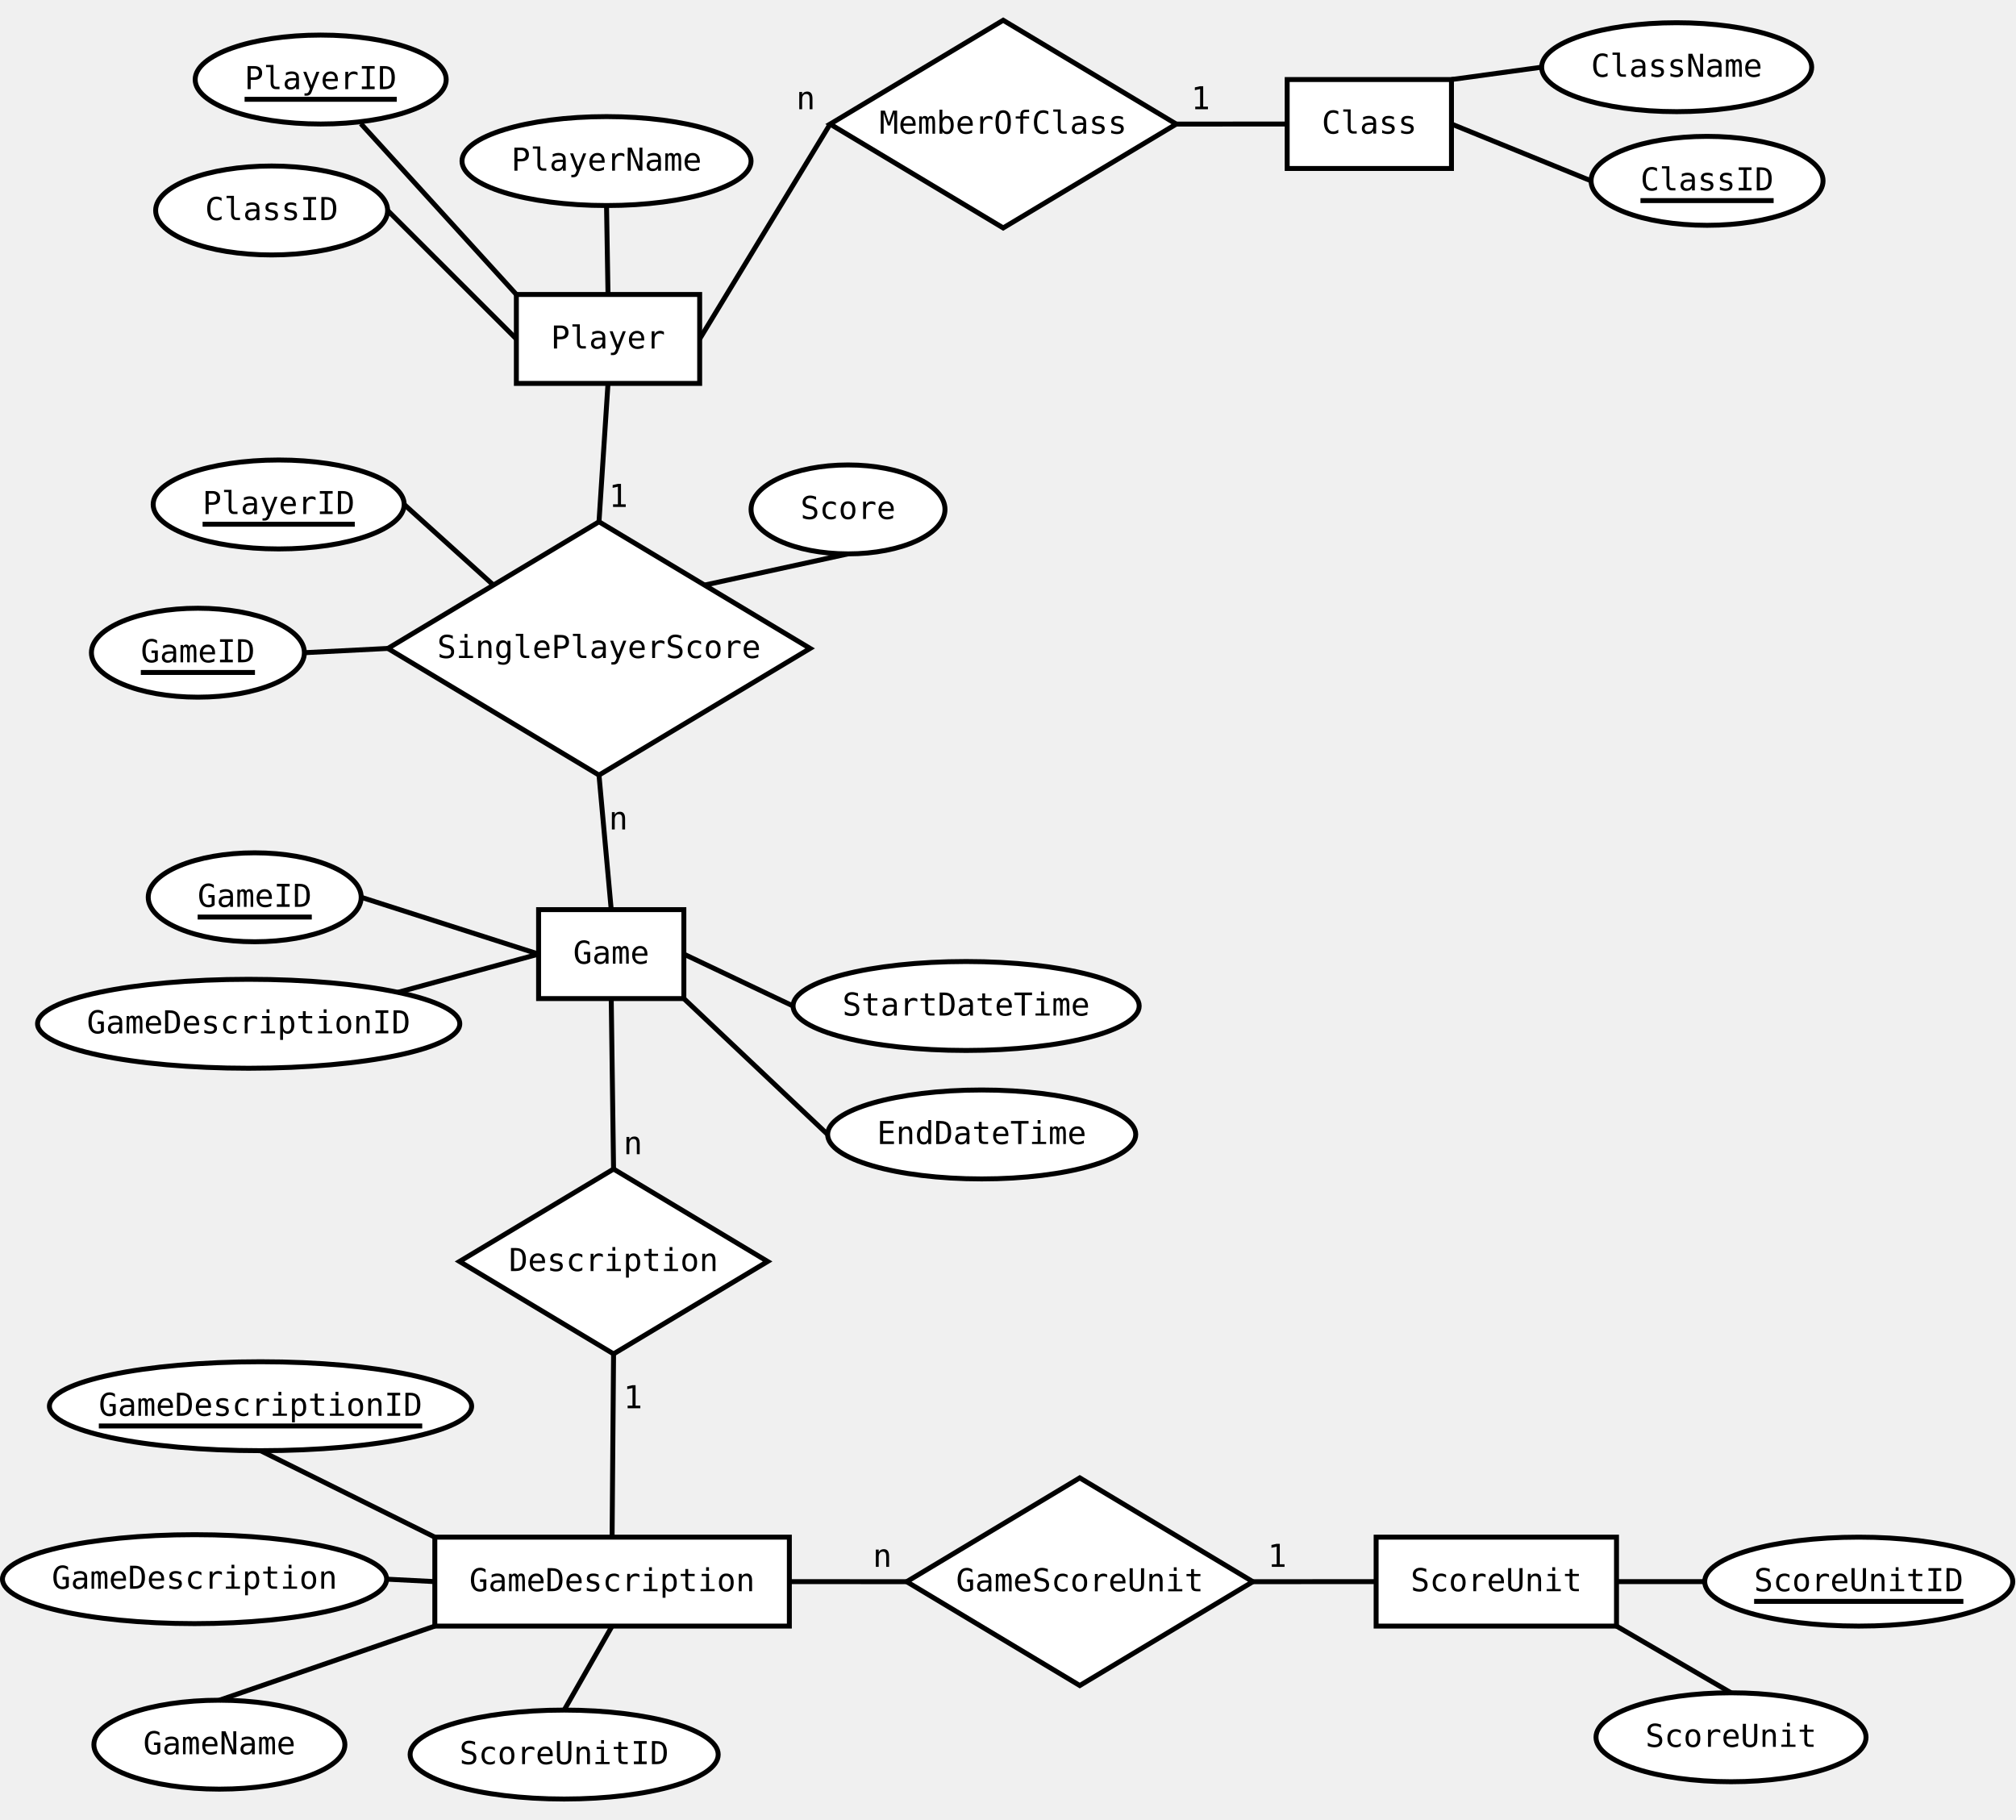
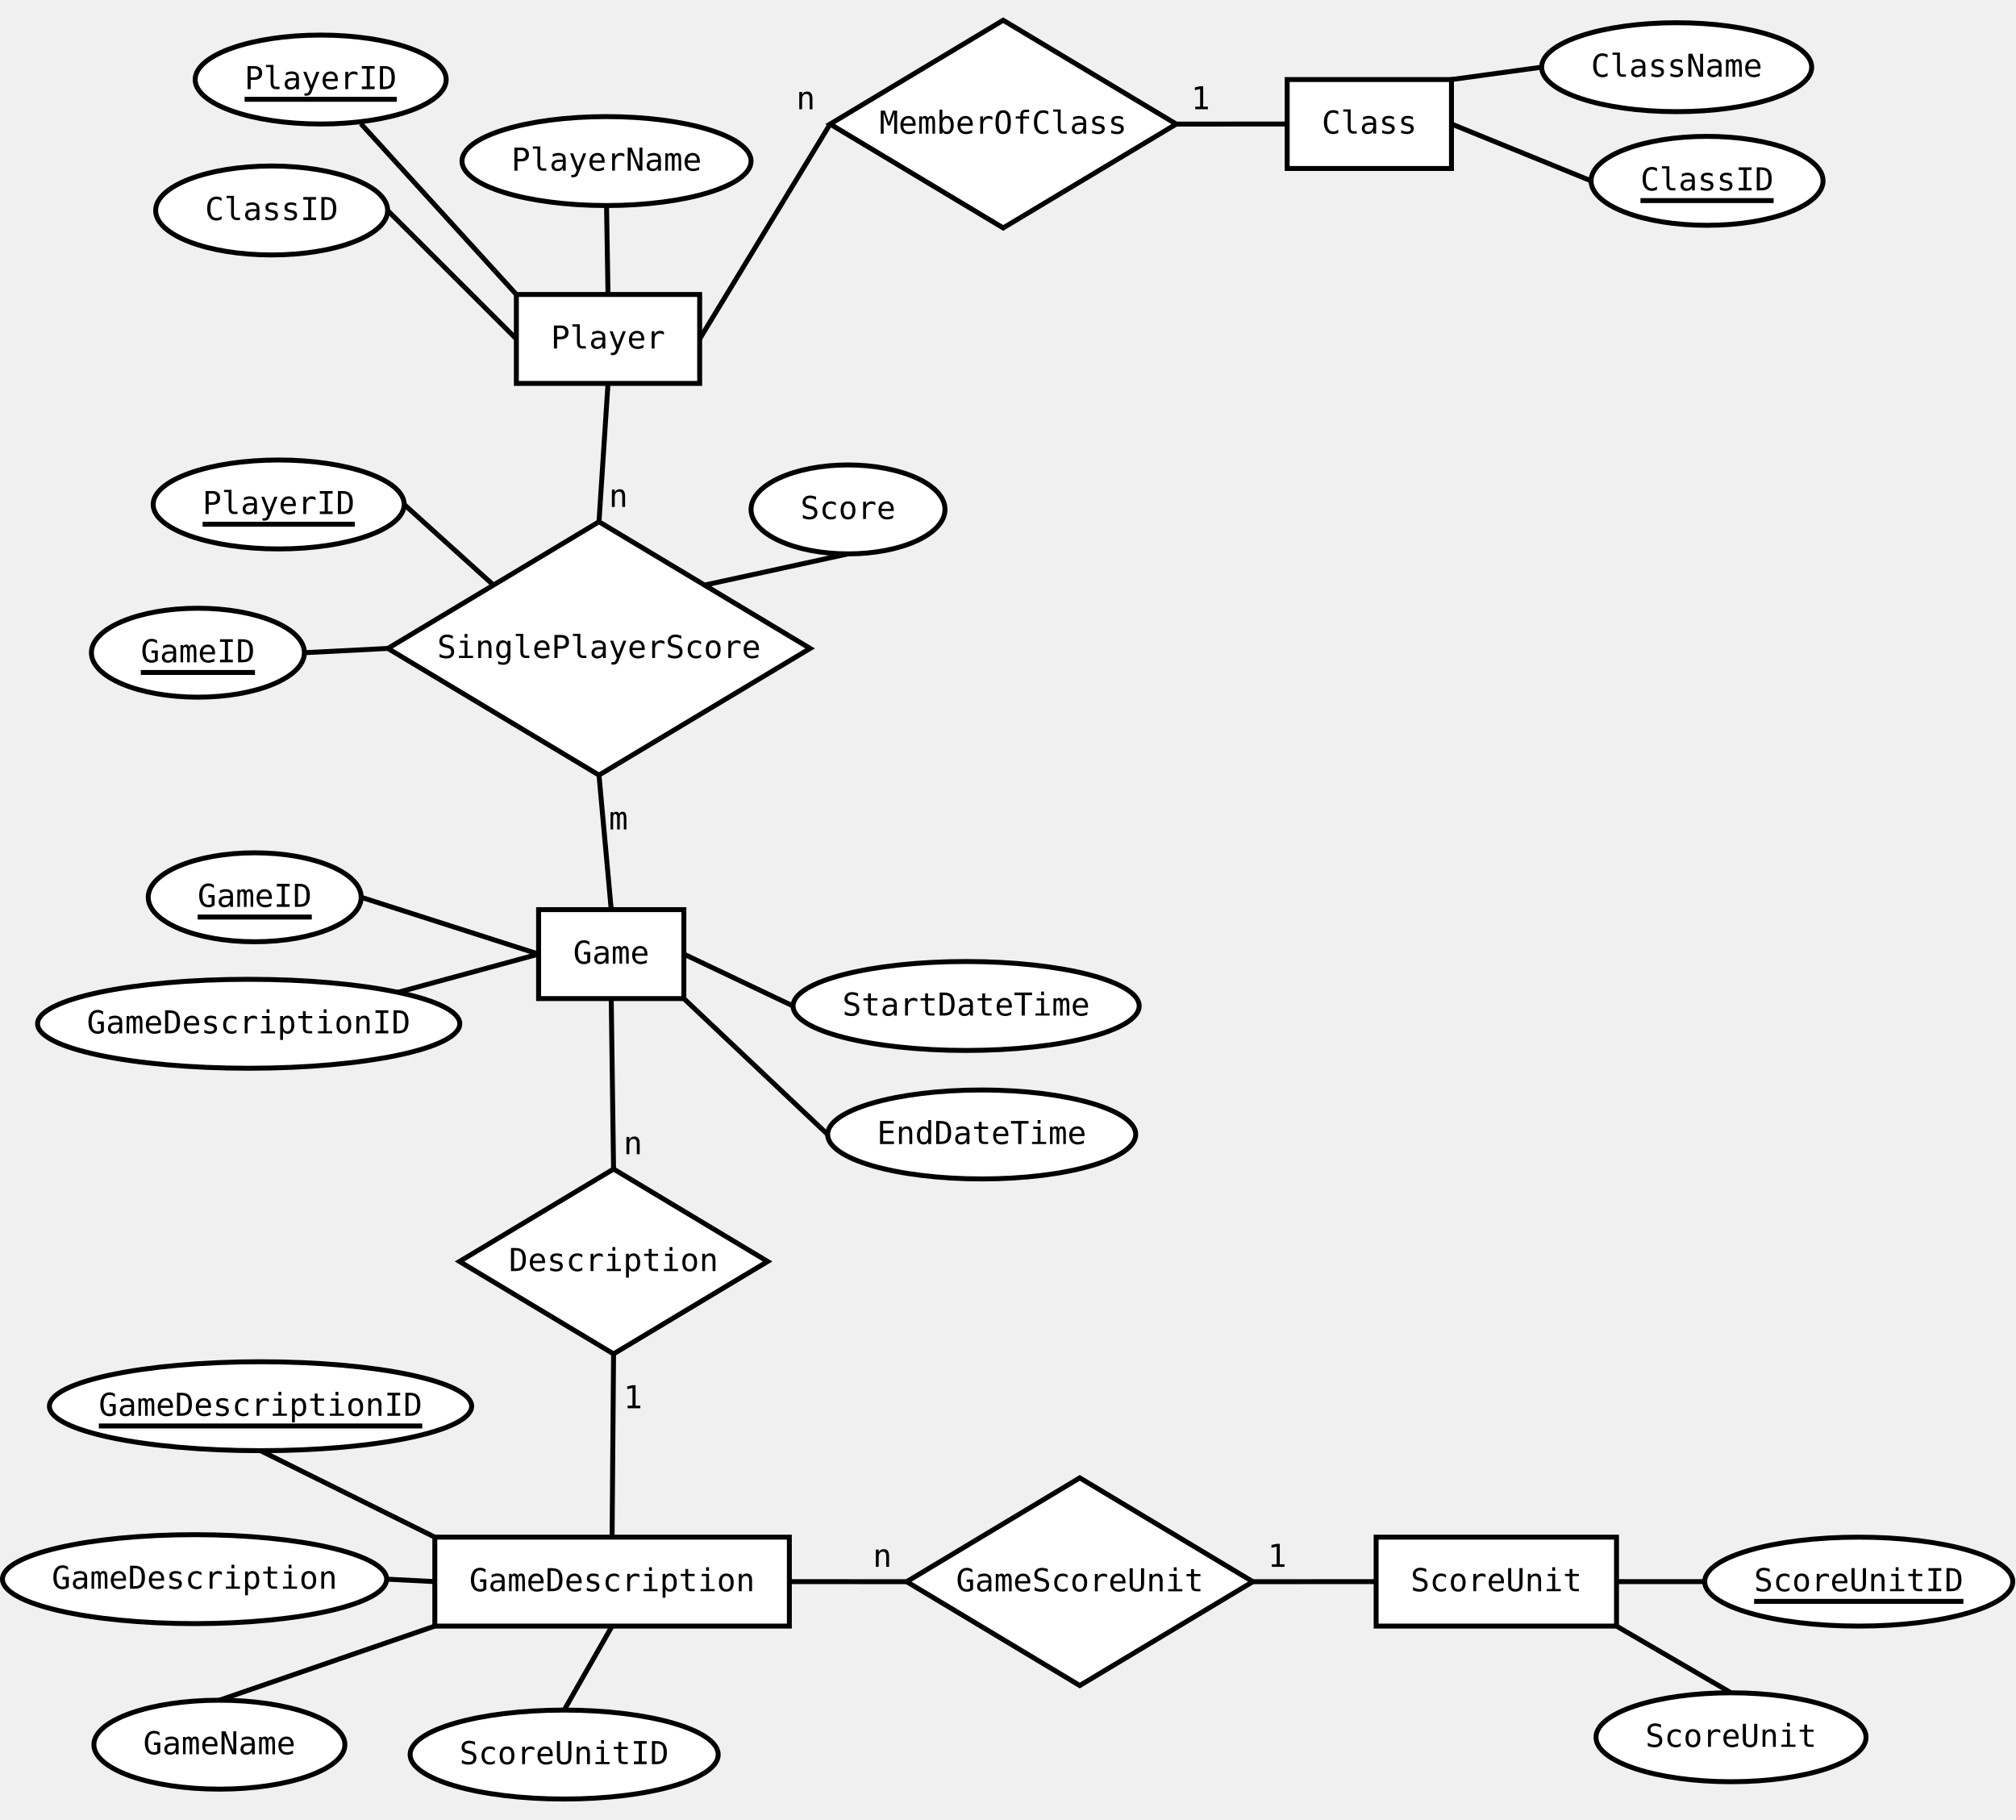
<svg xmlns="http://www.w3.org/2000/svg" width="41cm" height="37cm" viewBox="8 102 816 722">
  <g id="Hintergrund">
    <g>
      <rect style="fill: #ffffff; fill-opacity: 1; stroke-opacity: 1; stroke-width: 2; stroke: #000000" x="217" y="214" width="74.2" height="36" />
      <text font-size="12.8" style="fill: #000000; fill-opacity: 1; stroke: none;text-anchor:middle;font-family:monospace;font-style:normal;font-weight:normal" x="254.1" y="235.881">Player</text>
    </g>
    <g>
      <rect style="fill: #ffffff; fill-opacity: 1; stroke-opacity: 1; stroke-width: 2; stroke: #000000" x="529" y="127" width="66.5" height="36" />
      <text font-size="12.8" style="fill: #000000; fill-opacity: 1; stroke: none;text-anchor:middle;font-family:monospace;font-style:normal;font-weight:normal" x="562.25" y="148.881">Class</text>
    </g>
    <g>
      <polygon style="fill: #ffffff; fill-opacity: 1; stroke-opacity: 1; stroke-width: 2; stroke: #000000" fill-rule="evenodd" points="344,145.03 414.05,103 484.1,145.03 414.05,187.06 " />
      <text font-size="12.8" style="fill: #000000; fill-opacity: 1; stroke: none;text-anchor:end;font-family:monospace;font-style:normal;font-weight:normal" x="338" y="139.03">n</text>
      <text font-size="12.8" style="fill: #000000; fill-opacity: 1; stroke: none;text-anchor:start;font-family:monospace;font-style:normal;font-weight:normal" x="490.1" y="139.03">1</text>
      <text font-size="12.8" style="fill: #000000; fill-opacity: 1; stroke: none;text-anchor:middle;font-family:monospace;font-style:normal;font-weight:normal" x="414.05" y="148.911">MemberOfClass</text>
    </g>
    <line style="fill: none; stroke-opacity: 1; stroke-width: 2; stroke: #000000" x1="291.2" y1="232" x2="344" y2="145.03" />
    <line style="fill: none; stroke-opacity: 1; stroke-width: 2; stroke: #000000" x1="484.1" y1="145.03" x2="529" y2="145" />
    <g>
      <ellipse style="fill: #ffffff; fill-opacity: 1; stroke: none" cx="253.5" cy="160" rx="58.5" ry="18" />
      <ellipse style="fill: none; stroke-opacity: 1; stroke-width: 2; stroke: #000000" cx="253.5" cy="160" rx="58.5" ry="18" />
      <text font-size="12.8" style="fill: #000000; fill-opacity: 1; stroke: none;text-anchor:middle;font-family:monospace;font-style:normal;font-weight:normal" x="253.5" y="163.881">PlayerName</text>
    </g>
    <line style="fill: none; stroke-opacity: 1; stroke-width: 2; stroke: #000000" x1="253.5" y1="178" x2="254.1" y2="214" />
    <g>
      <ellipse style="fill: #ffffff; fill-opacity: 1; stroke: none" cx="686.65" cy="122" rx="54.65" ry="18" />
      <ellipse style="fill: none; stroke-opacity: 1; stroke-width: 2; stroke: #000000" cx="686.65" cy="122" rx="54.65" ry="18" />
      <text font-size="12.8" style="fill: #000000; fill-opacity: 1; stroke: none;text-anchor:middle;font-family:monospace;font-style:normal;font-weight:normal" x="686.65" y="125.881">ClassName</text>
    </g>
    <line style="fill: none; stroke-opacity: 1; stroke-width: 2; stroke: #000000" x1="595.5" y1="127" x2="632" y2="122" />
    <g>
      <rect style="fill: #ffffff; fill-opacity: 1; stroke-opacity: 1; stroke-width: 2; stroke: #000000" x="226" y="463" width="58.8" height="36" />
      <text font-size="12.8" style="fill: #000000; fill-opacity: 1; stroke: none;text-anchor:middle;font-family:monospace;font-style:normal;font-weight:normal" x="255.4" y="484.881">Game</text>
    </g>
    <g>
      <ellipse style="fill: #ffffff; fill-opacity: 1; stroke: none" cx="96.8" cy="801" rx="50.8" ry="18" />
      <ellipse style="fill: none; stroke-opacity: 1; stroke-width: 2; stroke: #000000" cx="96.8" cy="801" rx="50.8" ry="18" />
      <text font-size="12.8" style="fill: #000000; fill-opacity: 1; stroke: none;text-anchor:middle;font-family:monospace;font-style:normal;font-weight:normal" x="96.8" y="804.881">GameName</text>
    </g>
    <g>
      <ellipse style="fill: #ffffff; fill-opacity: 1; stroke: none" cx="86.75" cy="734" rx="77.75" ry="18" />
      <ellipse style="fill: none; stroke-opacity: 1; stroke-width: 2; stroke: #000000" cx="86.75" cy="734" rx="77.75" ry="18" />
      <text font-size="12.8" style="fill: #000000; fill-opacity: 1; stroke: none;text-anchor:middle;font-family:monospace;font-style:normal;font-weight:normal" x="86.75" y="737.881">GameDescription</text>
    </g>
    <g>
      <ellipse style="fill: #ffffff; fill-opacity: 1; stroke: none" cx="137.8" cy="127" rx="50.8" ry="18" />
      <ellipse style="fill: none; stroke-opacity: 1; stroke-width: 2; stroke: #000000" cx="137.8" cy="127" rx="50.8" ry="18" />
      <text font-size="12.8" style="fill: #000000; fill-opacity: 1; stroke: none;text-anchor:middle;font-family:monospace;font-style:normal;font-weight:normal" x="137.8" y="130.881">PlayerID</text>
      <line style="fill: none; stroke-opacity: 1; stroke-width: 2; stroke: #000000" x1="107" y1="135" x2="168.6" y2="135" />
    </g>
    <g>
      <ellipse style="fill: #ffffff; fill-opacity: 1; stroke: none" cx="698.95" cy="168" rx="46.95" ry="18" />
      <ellipse style="fill: none; stroke-opacity: 1; stroke-width: 2; stroke: #000000" cx="698.95" cy="168" rx="46.95" ry="18" />
      <text font-size="12.8" style="fill: #000000; fill-opacity: 1; stroke: none;text-anchor:middle;font-family:monospace;font-style:normal;font-weight:normal" x="698.95" y="171.881">ClassID</text>
      <line style="fill: none; stroke-opacity: 1; stroke-width: 2; stroke: #000000" x1="672" y1="176" x2="725.9" y2="176" />
    </g>
    <line style="fill: none; stroke-opacity: 1; stroke-width: 2; stroke: #000000" x1="154.062" y1="144.863" x2="217" y2="214" />
    <line style="fill: none; stroke-opacity: 1; stroke-width: 2; stroke: #000000" x1="595.5" y1="145" x2="652" y2="168" />
    <g>
      <ellipse style="fill: #ffffff; fill-opacity: 1; stroke: none" cx="111.1" cy="458" rx="43.1" ry="18" />
      <ellipse style="fill: none; stroke-opacity: 1; stroke-width: 2; stroke: #000000" cx="111.1" cy="458" rx="43.1" ry="18" />
      <text font-size="12.8" style="fill: #000000; fill-opacity: 1; stroke: none;text-anchor:middle;font-family:monospace;font-style:normal;font-weight:normal" x="111.1" y="461.881">GameID</text>
      <line style="fill: none; stroke-opacity: 1; stroke-width: 2; stroke: #000000" x1="88" y1="466" x2="134.2" y2="466" />
    </g>
    <g>
      <ellipse style="fill: #ffffff; fill-opacity: 1; stroke: none" cx="399.05" cy="502" rx="70.05" ry="18" />
      <ellipse style="fill: none; stroke-opacity: 1; stroke-width: 2; stroke: #000000" cx="399.05" cy="502" rx="70.05" ry="18" />
      <text font-size="12.8" style="fill: #000000; fill-opacity: 1; stroke: none;text-anchor:middle;font-family:monospace;font-style:normal;font-weight:normal" x="399.05" y="505.881">StartDateTime</text>
    </g>
    <g>
      <ellipse style="fill: #ffffff; fill-opacity: 1; stroke: none" cx="405.35" cy="554" rx="62.35" ry="18" />
      <ellipse style="fill: none; stroke-opacity: 1; stroke-width: 2; stroke: #000000" cx="405.35" cy="554" rx="62.35" ry="18" />
      <text font-size="12.8" style="fill: #000000; fill-opacity: 1; stroke: none;text-anchor:middle;font-family:monospace;font-style:normal;font-weight:normal" x="405.35" y="557.881">EndDateTime</text>
    </g>
    <g>
      <ellipse style="fill: #ffffff; fill-opacity: 1; stroke: none" cx="117.95" cy="180" rx="46.95" ry="18" />
      <ellipse style="fill: none; stroke-opacity: 1; stroke-width: 2; stroke: #000000" cx="117.95" cy="180" rx="46.95" ry="18" />
      <text font-size="12.8" style="fill: #000000; fill-opacity: 1; stroke: none;text-anchor:middle;font-family:monospace;font-style:normal;font-weight:normal" x="117.95" y="183.881">ClassID</text>
    </g>
    <line style="fill: none; stroke-opacity: 1; stroke-width: 2; stroke: #000000" x1="164.9" y1="180" x2="217" y2="232" />
    <g>
      <rect style="fill: #ffffff; fill-opacity: 1; stroke-opacity: 1; stroke-width: 2; stroke: #000000" x="184" y="717" width="143.5" height="36" />
      <text font-size="12.8" style="fill: #000000; fill-opacity: 1; stroke: none;text-anchor:middle;font-family:monospace;font-style:normal;font-weight:normal" x="255.75" y="738.881">GameDescription</text>
    </g>
    <g>
      <ellipse style="fill: #ffffff; fill-opacity: 1; stroke: none" cx="113.45" cy="664" rx="85.45" ry="18" />
      <ellipse style="fill: none; stroke-opacity: 1; stroke-width: 2; stroke: #000000" cx="113.45" cy="664" rx="85.45" ry="18" />
      <text font-size="12.8" style="fill: #000000; fill-opacity: 1; stroke: none;text-anchor:middle;font-family:monospace;font-style:normal;font-weight:normal" x="113.45" y="667.881">GameDescriptionID</text>
      <line style="fill: none; stroke-opacity: 1; stroke-width: 2; stroke: #000000" x1="48" y1="672" x2="178.9" y2="672" />
    </g>
    <g>
      <ellipse style="fill: #ffffff; fill-opacity: 1; stroke: none" cx="108.65" cy="509.2" rx="85.45" ry="18" />
      <ellipse style="fill: none; stroke-opacity: 1; stroke-width: 2; stroke: #000000" cx="108.65" cy="509.2" rx="85.45" ry="18" />
      <text font-size="12.8" style="fill: #000000; fill-opacity: 1; stroke: none;text-anchor:middle;font-family:monospace;font-style:normal;font-weight:normal" x="108.65" y="513.081">GameDescriptionID</text>
    </g>
    <line style="fill: none; stroke-opacity: 1; stroke-width: 2; stroke: #000000" x1="343" y1="554" x2="284.8" y2="499" />
    <line style="fill: none; stroke-opacity: 1; stroke-width: 2; stroke: #000000" x1="154.2" y1="458" x2="226" y2="481" />
    <line style="fill: none; stroke-opacity: 1; stroke-width: 2; stroke: #000000" x1="164.5" y1="734" x2="184" y2="735" />
    <line style="fill: none; stroke-opacity: 1; stroke-width: 2; stroke: #000000" x1="113.45" y1="682" x2="184" y2="717" />
    <line style="fill: none; stroke-opacity: 1; stroke-width: 2; stroke: #000000" x1="96.8" y1="783" x2="184" y2="753" />
    <g>
      <polygon style="fill: #ffffff; fill-opacity: 1; stroke-opacity: 1; stroke-width: 2; stroke: #000000" fill-rule="evenodd" points="194,605.41 256.35,568 318.7,605.41 256.35,642.82 " />
      <text font-size="12.8" style="fill: #000000; fill-opacity: 1; stroke: none;text-anchor:start;font-family:monospace;font-style:normal;font-weight:normal" x="260.35" y="562">n</text>
      <text font-size="12.8" style="fill: #000000; fill-opacity: 1; stroke: none;text-anchor:start;font-family:monospace;font-style:normal;font-weight:normal" x="260.35" y="664.82">1</text>
      <text font-size="12.8" style="fill: #000000; fill-opacity: 1; stroke: none;text-anchor:middle;font-family:monospace;font-style:normal;font-weight:normal" x="256.35" y="609.291">Description</text>
    </g>
    <line style="fill: none; stroke-opacity: 1; stroke-width: 2; stroke: #000000" x1="255.4" y1="499" x2="256.35" y2="568" />
    <line style="fill: none; stroke-opacity: 1; stroke-width: 2; stroke: #000000" x1="256.35" y1="642.82" x2="255.75" y2="717" />
    <g>
      <polygon style="fill: #ffffff; fill-opacity: 1; stroke-opacity: 1; stroke-width: 2; stroke: #000000" fill-rule="evenodd" points="165,357.27 250.45,306 335.9,357.27 250.45,408.54 " />
-       <text font-size="12.8" style="fill: #000000; fill-opacity: 1; stroke: none;text-anchor:start;font-family:monospace;font-style:normal;font-weight:normal" x="254.45" y="300">1</text>
-       <text font-size="12.8" style="fill: #000000; fill-opacity: 1; stroke: none;text-anchor:start;font-family:monospace;font-style:normal;font-weight:normal" x="254.45" y="430.54">n</text>
+       <text font-size="12.8" style="fill: #000000; fill-opacity: 1; stroke: none;text-anchor:start;font-family:monospace;font-style:normal;font-weight:normal" x="254.45" y="300">n</text>
+       <text font-size="12.8" style="fill: #000000; fill-opacity: 1; stroke: none;text-anchor:start;font-family:monospace;font-style:normal;font-weight:normal" x="254.45" y="430.54">m</text>
      <text font-size="12.8" style="fill: #000000; fill-opacity: 1; stroke: none;text-anchor:middle;font-family:monospace;font-style:normal;font-weight:normal" x="250.45" y="361.151">SinglePlayerScore</text>
    </g>
    <line style="fill: none; stroke-opacity: 1; stroke-width: 2; stroke: #000000" x1="250.45" y1="408.54" x2="255.4" y2="463" />
    <line style="fill: none; stroke-opacity: 1; stroke-width: 2; stroke: #000000" x1="254.1" y1="250" x2="250.45" y2="306" />
    <g>
      <ellipse style="fill: #ffffff; fill-opacity: 1; stroke: none" cx="120.8" cy="299" rx="50.8" ry="18" />
      <ellipse style="fill: none; stroke-opacity: 1; stroke-width: 2; stroke: #000000" cx="120.8" cy="299" rx="50.8" ry="18" />
      <text font-size="12.8" style="fill: #000000; fill-opacity: 1; stroke: none;text-anchor:middle;font-family:monospace;font-style:normal;font-weight:normal" x="120.8" y="302.881">PlayerID</text>
      <line style="fill: none; stroke-opacity: 1; stroke-width: 2; stroke: #000000" x1="90" y1="307" x2="151.6" y2="307" />
    </g>
    <g>
      <ellipse style="fill: #ffffff; fill-opacity: 1; stroke: none" cx="88.1" cy="359" rx="43.1" ry="18" />
      <ellipse style="fill: none; stroke-opacity: 1; stroke-width: 2; stroke: #000000" cx="88.1" cy="359" rx="43.1" ry="18" />
      <text font-size="12.8" style="fill: #000000; fill-opacity: 1; stroke: none;text-anchor:middle;font-family:monospace;font-style:normal;font-weight:normal" x="88.1" y="362.881">GameID</text>
      <line style="fill: none; stroke-opacity: 1; stroke-width: 2; stroke: #000000" x1="65" y1="367" x2="111.2" y2="367" />
    </g>
    <g>
      <ellipse style="fill: #ffffff; fill-opacity: 1; stroke: none" cx="351.25" cy="301" rx="39.25" ry="18" />
      <ellipse style="fill: none; stroke-opacity: 1; stroke-width: 2; stroke: #000000" cx="351.25" cy="301" rx="39.25" ry="18" />
      <text font-size="12.8" style="fill: #000000; fill-opacity: 1; stroke: none;text-anchor:middle;font-family:monospace;font-style:normal;font-weight:normal" x="351.25" y="304.881">Score</text>
    </g>
    <line style="fill: none; stroke-opacity: 1; stroke-width: 2; stroke: #000000" x1="207.725" y1="331.635" x2="171.6" y2="299" />
    <line style="fill: none; stroke-opacity: 1; stroke-width: 2; stroke: #000000" x1="165" y1="357.27" x2="131.2" y2="359" />
    <line style="fill: none; stroke-opacity: 1; stroke-width: 2; stroke: #000000" x1="293.175" y1="331.635" x2="351.25" y2="319" />
    <line style="fill: none; stroke-opacity: 1; stroke-width: 2; stroke: #000000" x1="169.072" y1="496.472" x2="226" y2="481" />
    <line style="fill: none; stroke-opacity: 1; stroke-width: 2; stroke: #000000" x1="284.8" y1="481" x2="329" y2="502" />
    <g>
      <ellipse style="fill: #ffffff; fill-opacity: 1; stroke: none" cx="708.65" cy="798" rx="54.65" ry="18" />
      <ellipse style="fill: none; stroke-opacity: 1; stroke-width: 2; stroke: #000000" cx="708.65" cy="798" rx="54.65" ry="18" />
      <text font-size="12.8" style="fill: #000000; fill-opacity: 1; stroke: none;text-anchor:middle;font-family:monospace;font-style:normal;font-weight:normal" x="708.65" y="801.881">ScoreUnit</text>
    </g>
    <line style="fill: none; stroke-opacity: 1; stroke-width: 2; stroke: #000000" x1="708.65" y1="780" x2="662.3" y2="753" />
    <g>
      <polygon style="fill: #ffffff; fill-opacity: 1; stroke-opacity: 1; stroke-width: 2; stroke: #000000" fill-rule="evenodd" points="375,735.03 445.05,693 515.1,735.03 445.05,777.06 " />
      <text font-size="12.8" style="fill: #000000; fill-opacity: 1; stroke: none;text-anchor:end;font-family:monospace;font-style:normal;font-weight:normal" x="369" y="729.03">n</text>
      <text font-size="12.8" style="fill: #000000; fill-opacity: 1; stroke: none;text-anchor:start;font-family:monospace;font-style:normal;font-weight:normal" x="521.1" y="729.03">1</text>
      <text font-size="12.8" style="fill: #000000; fill-opacity: 1; stroke: none;text-anchor:middle;font-family:monospace;font-style:normal;font-weight:normal" x="445.05" y="738.911">GameScoreUnit</text>
    </g>
    <g>
      <rect style="fill: #ffffff; fill-opacity: 1; stroke-opacity: 1; stroke-width: 2; stroke: #000000" x="565" y="717" width="97.3" height="36" />
      <text font-size="12.8" style="fill: #000000; fill-opacity: 1; stroke: none;text-anchor:middle;font-family:monospace;font-style:normal;font-weight:normal" x="613.65" y="738.881">ScoreUnit</text>
    </g>
    <g>
      <ellipse style="fill: #ffffff; fill-opacity: 1; stroke: none" cx="760.35" cy="735" rx="62.35" ry="18" />
      <ellipse style="fill: none; stroke-opacity: 1; stroke-width: 2; stroke: #000000" cx="760.35" cy="735" rx="62.35" ry="18" />
      <text font-size="12.8" style="fill: #000000; fill-opacity: 1; stroke: none;text-anchor:middle;font-family:monospace;font-style:normal;font-weight:normal" x="760.35" y="738.881">ScoreUnitID</text>
      <line style="fill: none; stroke-opacity: 1; stroke-width: 2; stroke: #000000" x1="718" y1="743" x2="802.7" y2="743" />
    </g>
    <line style="fill: none; stroke-opacity: 1; stroke-width: 2; stroke: #000000" x1="327.5" y1="735" x2="375" y2="735.03" />
    <g>
      <ellipse style="fill: #ffffff; fill-opacity: 1; stroke: none" cx="236.35" cy="805" rx="62.35" ry="18" />
      <ellipse style="fill: none; stroke-opacity: 1; stroke-width: 2; stroke: #000000" cx="236.35" cy="805" rx="62.35" ry="18" />
      <text font-size="12.8" style="fill: #000000; fill-opacity: 1; stroke: none;text-anchor:middle;font-family:monospace;font-style:normal;font-weight:normal" x="236.35" y="808.881">ScoreUnitID</text>
    </g>
    <line style="fill: none; stroke-opacity: 1; stroke-width: 2; stroke: #000000" x1="236.35" y1="787" x2="255.75" y2="753" />
    <line style="fill: none; stroke-opacity: 1; stroke-width: 2; stroke: #000000" x1="515.1" y1="735.03" x2="565" y2="735" />
    <line style="fill: none; stroke-opacity: 1; stroke-width: 2; stroke: #000000" x1="662.3" y1="735" x2="698" y2="735" />
  </g>
</svg>
